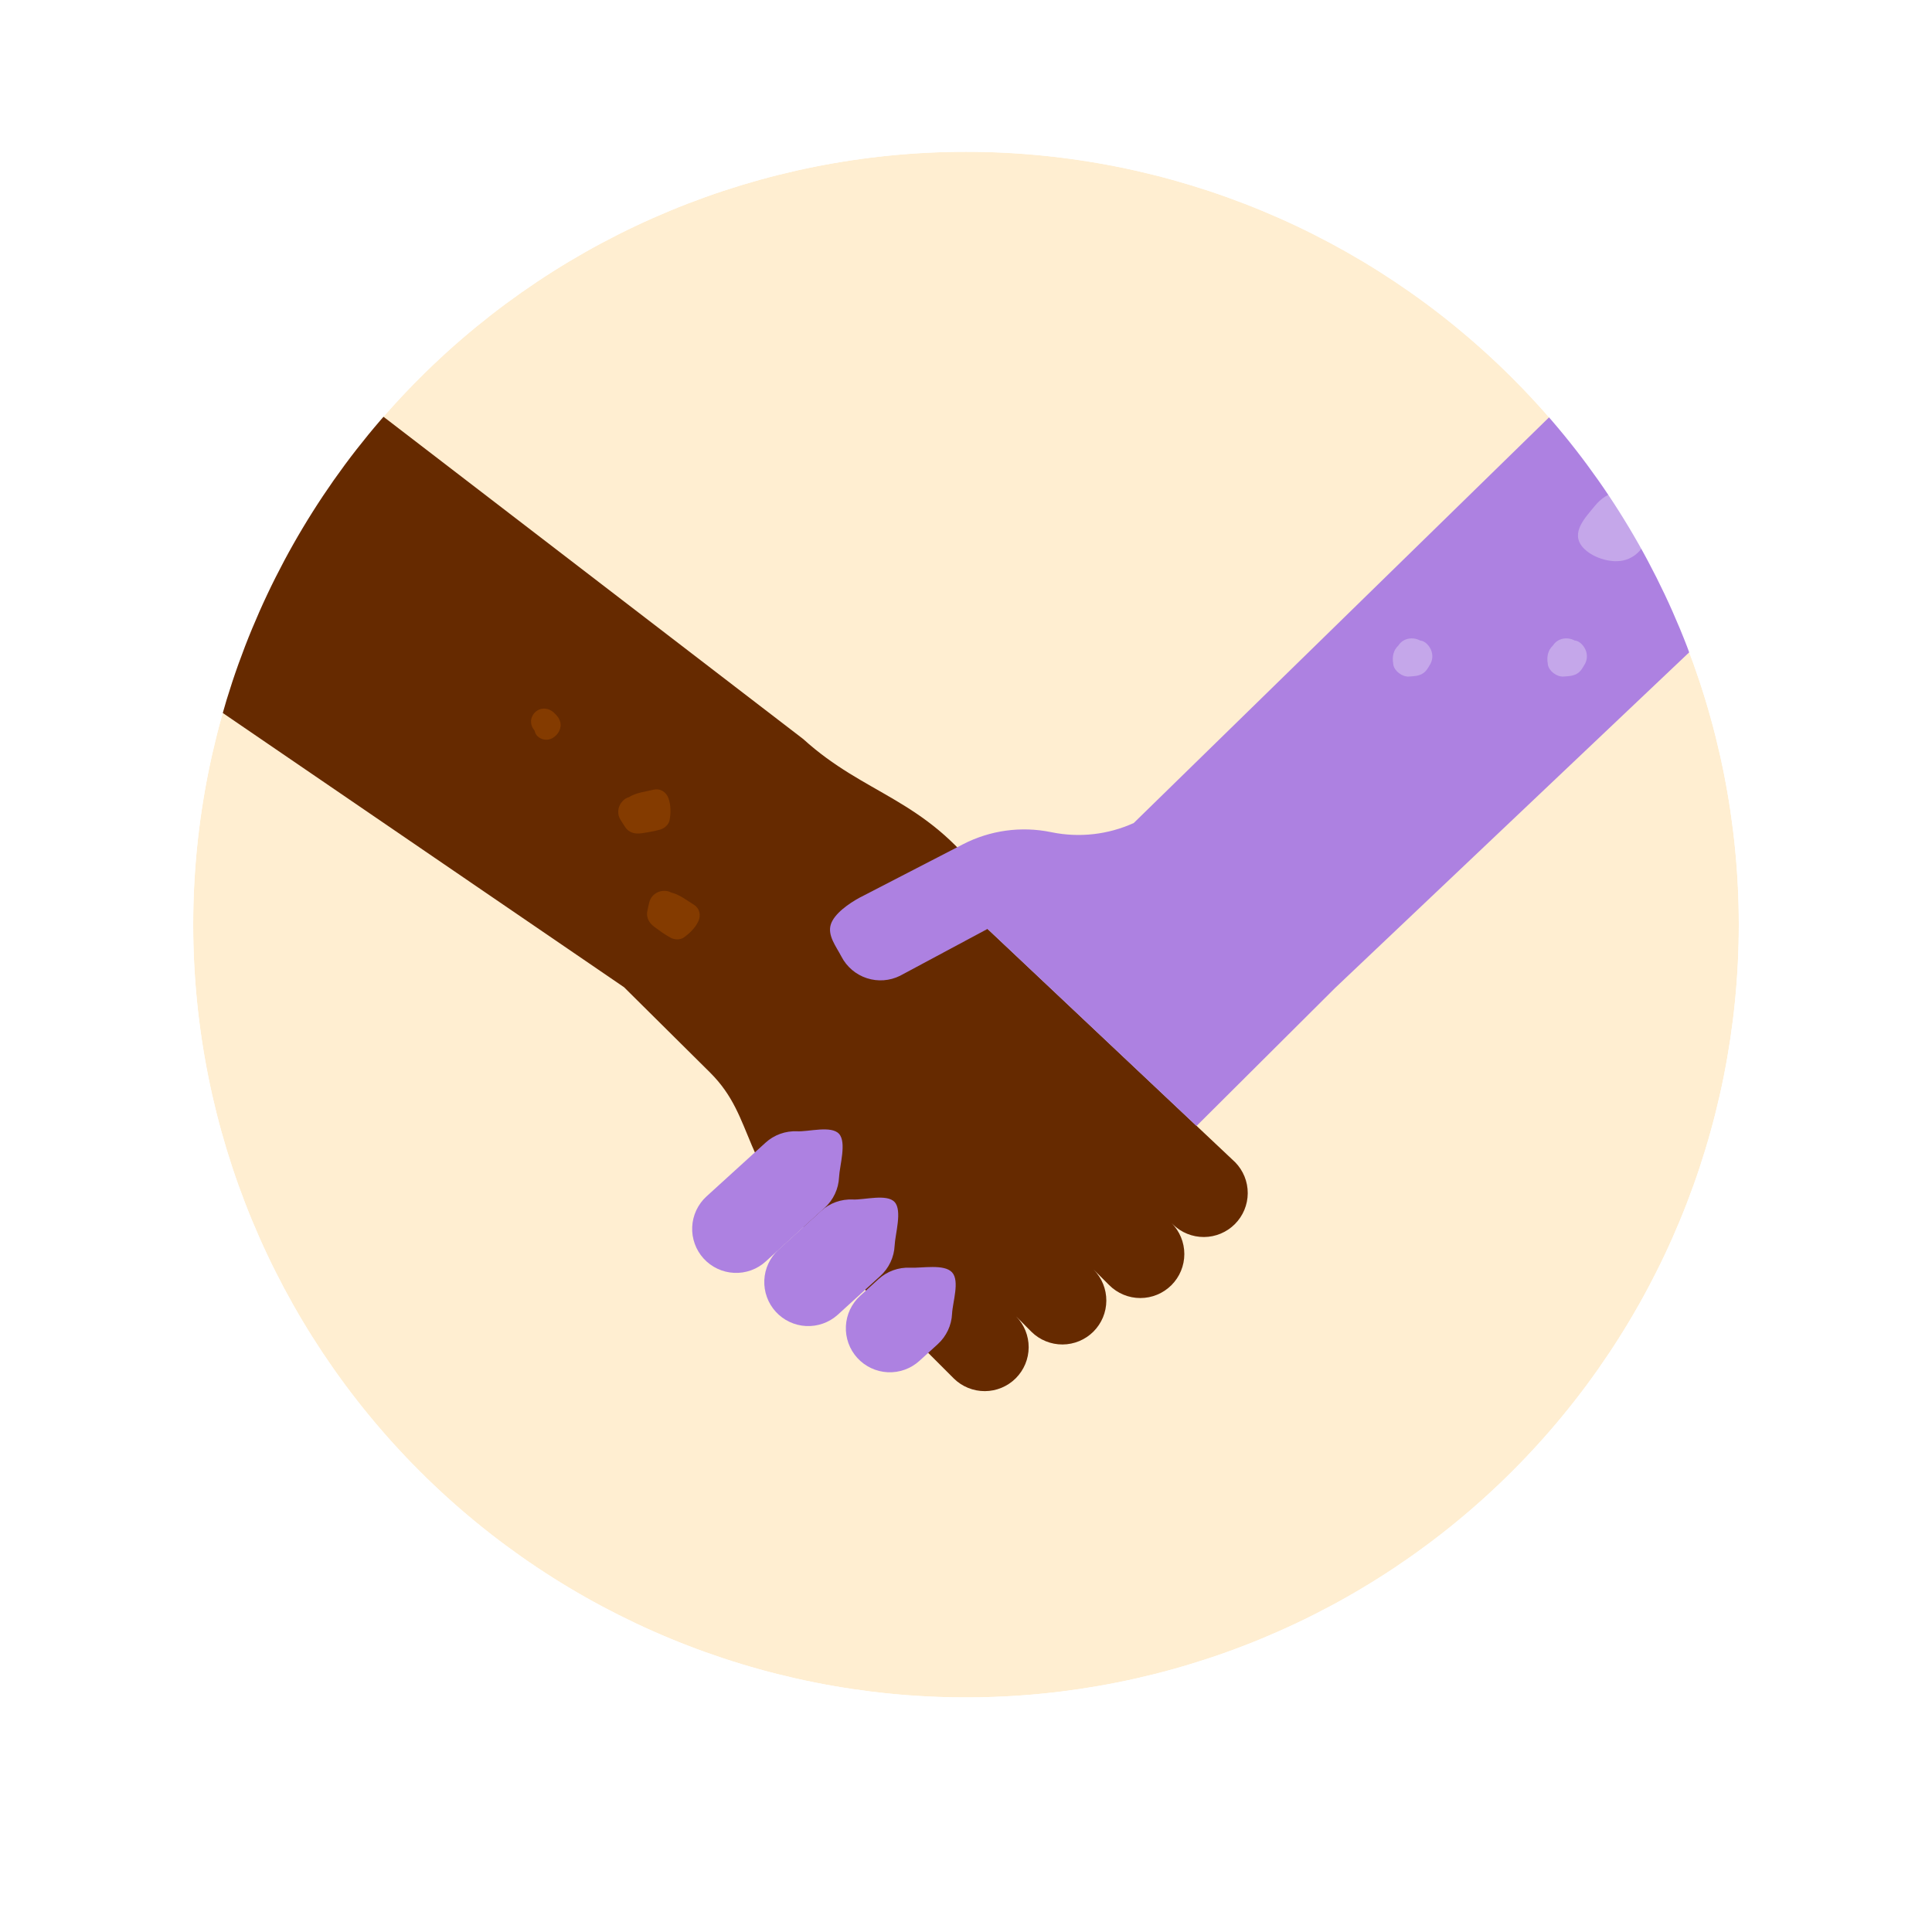
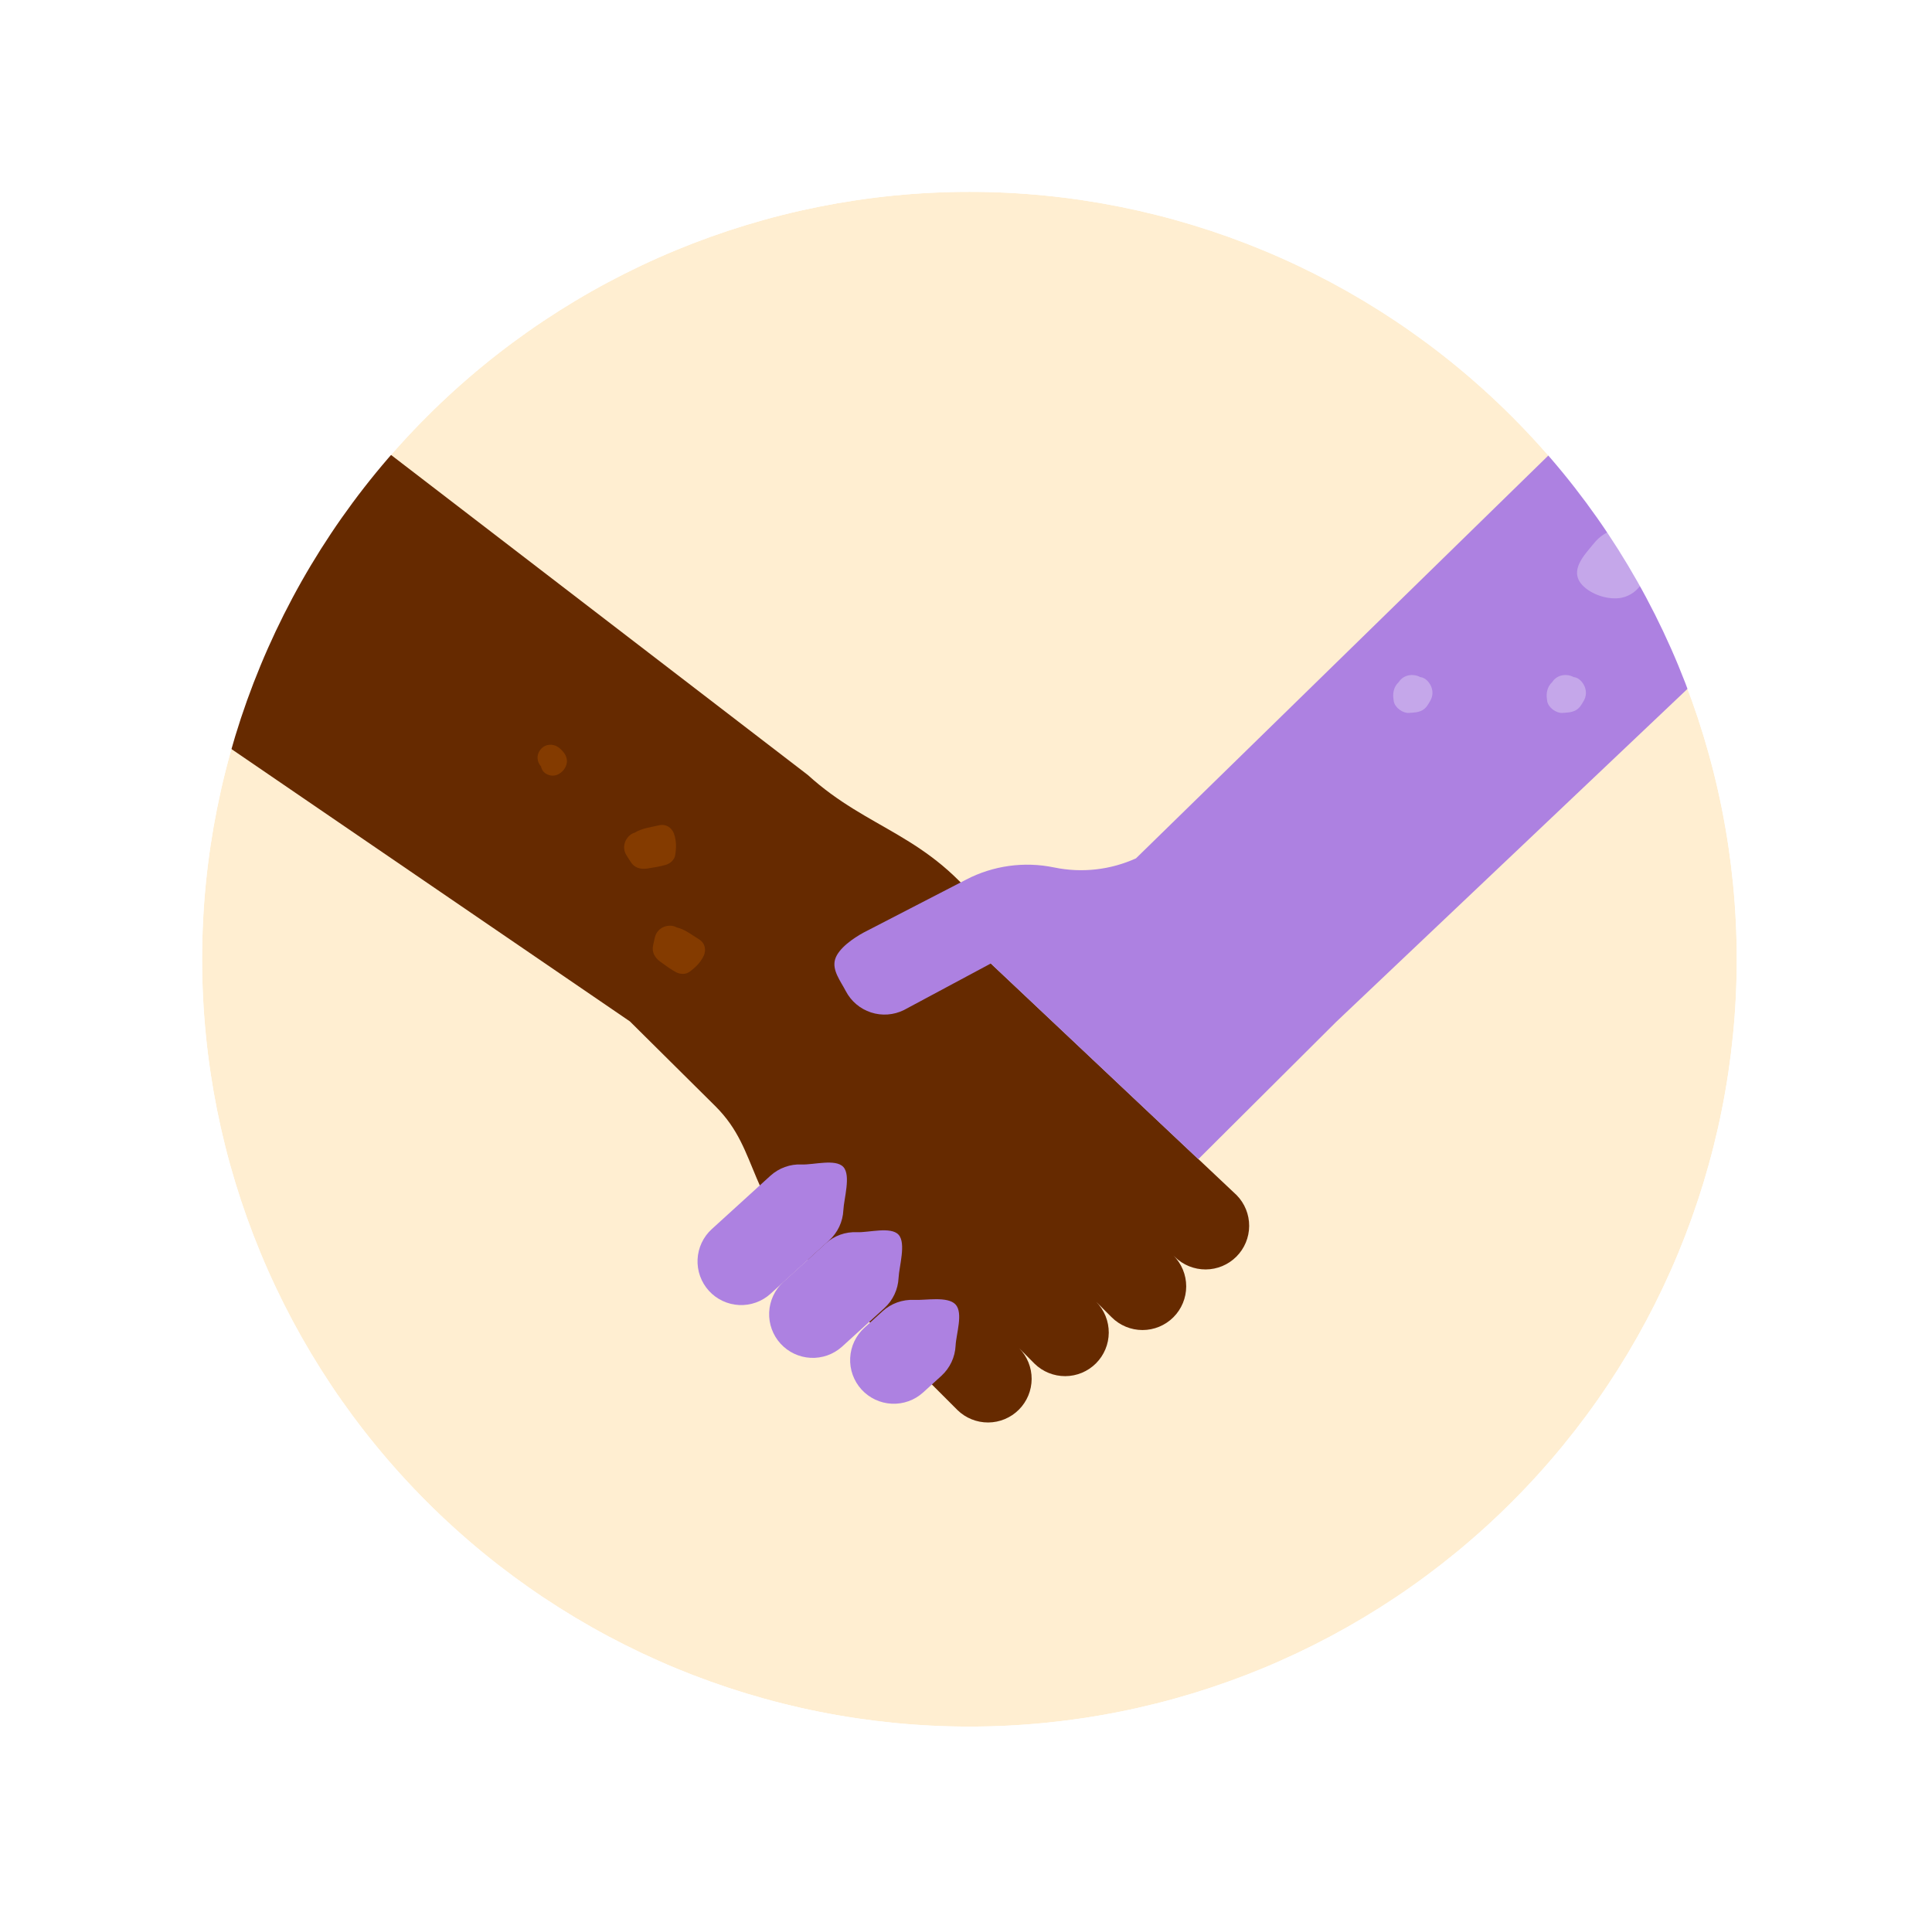
- <svg xmlns="http://www.w3.org/2000/svg" width="140" height="140" viewBox="0 0 140 140" fill="none">
-   <mask id="mask0_6705_25667" style="mask-type:alpha" maskUnits="userSpaceOnUse" x="14" y="11" width="112" height="112">
-     <path d="M14 67C14 81.852 19.9 96.096 30.402 106.598C40.904 117.1 55.148 123 70 123C84.852 123 99.096 117.1 109.598 106.598C120.1 96.096 126 81.852 126 67C126 52.148 120.1 37.904 109.598 27.402C99.096 16.9 84.852 11 70 11C55.148 11 40.904 16.9 30.402 27.402C19.9 37.904 14 52.148 14 67Z" fill="#E8F4FA" />
+ <svg xmlns="http://www.w3.org/2000/svg" width="141" height="140" viewBox="0 0 141 140" fill="none">
+   <mask id="mask0_6787_564" style="mask-type:alpha" maskUnits="userSpaceOnUse" x="14" y="14" width="113" height="112">
+     <path d="M14.75 70C14.75 84.852 20.65 99.096 31.152 109.598C41.654 120.1 55.898 126 70.75 126C85.602 126 99.846 120.1 110.348 109.598C120.85 99.096 126.75 84.852 126.75 70C126.75 55.148 120.85 40.904 110.348 30.402C99.846 19.9 85.602 14 70.75 14C55.898 14 41.654 19.9 31.152 30.402C20.65 40.904 14.75 55.148 14.75 70Z" fill="#E8F4FA" />
  </mask>
-   <g mask="url(#mask0_6705_25667)">
-     <path d="M14 67C14 81.852 19.9 96.096 30.402 106.598C40.904 117.1 55.148 123 70 123C84.852 123 99.096 117.1 109.598 106.598C120.1 96.096 126 81.852 126 67C126 52.148 120.1 37.904 109.598 27.402C99.096 16.9 84.852 11 70 11C55.148 11 40.904 16.9 30.402 27.402C19.9 37.904 14 52.148 14 67Z" fill="#FEAD1D" fill-opacity="0.2" />
-     <path d="M58.206 53.555C62.686 57.625 66.976 57.833 71.226 63.595C72.321 65.082 69.686 63.476 71.359 67.115L89.505 84.22C90.093 84.82 90.42 85.627 90.416 86.467C90.412 87.307 90.076 88.112 89.482 88.705C88.888 89.299 88.084 89.635 87.244 89.639C86.404 89.643 85.597 89.316 84.997 88.728L84.888 88.619C85.485 89.217 85.821 90.028 85.821 90.873C85.821 91.719 85.485 92.53 84.887 93.127C84.289 93.725 83.478 94.061 82.632 94.061C81.787 94.061 80.976 93.725 80.378 93.127L79.258 92.007C79.846 92.607 80.173 93.414 80.169 94.254C80.165 95.094 79.829 95.898 79.236 96.492C78.642 97.086 77.837 97.421 76.998 97.426C76.158 97.43 75.35 97.103 74.75 96.515L73.63 95.388C74.218 95.988 74.545 96.795 74.541 97.635C74.537 98.475 74.201 99.279 73.608 99.873C73.014 100.467 72.209 100.803 71.37 100.807C70.53 100.811 69.722 100.484 69.122 99.896L59.357 90.131C53.55 84.325 54.788 81.053 51.468 77.734L45.22 71.537L14 50.2L23.1 26.6L58.206 53.555Z" fill="#662A00" />
-     <path d="M30.077 19.137C29.906 18.671 29.481 18.389 28.974 18.51C28.414 18.645 27.706 18.725 27.214 19.043C27.128 19.066 27.048 19.102 26.972 19.146C26.47 19.469 26.268 20.123 26.577 20.656C26.68 20.831 26.792 20.997 26.9 21.167C27.178 21.62 27.626 21.736 28.119 21.664C28.571 21.597 29.033 21.521 29.472 21.395C29.776 21.31 30.095 21.037 30.153 20.71C30.242 20.199 30.251 19.63 30.072 19.137H30.077Z" fill="#662A00" />
-     <path d="M96.751 71.588L126.7 43.2L116.9 25.7L82.155 59.639C80.292 60.484 78.21 60.718 76.206 60.308L76.165 60.3C73.997 59.854 71.741 60.165 69.775 61.182L62.28 65.053C61.547 65.452 60.444 66.201 60.2 67C59.956 67.799 60.59 68.582 60.975 69.323C61.36 70.064 62.021 70.624 62.815 70.883C63.608 71.143 64.472 71.08 65.22 70.709L71.557 67.314L86.703 81.594L96.751 71.588Z" fill="#AD81E1" />
-     <path d="M114.896 47.093C114.77 46.798 114.488 46.466 114.143 46.417C114.13 46.417 114.116 46.417 114.103 46.412C113.565 46.126 112.875 46.247 112.543 46.762C112.44 46.861 112.36 46.964 112.297 47.071C112.104 47.429 112.1 47.775 112.167 48.169C112.248 48.639 112.821 49.056 113.287 49.025C113.623 49.002 113.946 48.998 114.251 48.832C114.542 48.675 114.681 48.402 114.838 48.133C115.026 47.81 115.039 47.434 114.896 47.093Z" fill="#C5A7EA" />
-     <path d="M103.696 47.093C103.57 46.798 103.288 46.466 102.943 46.417C102.93 46.417 102.916 46.417 102.903 46.412C102.365 46.126 101.675 46.247 101.344 46.762C101.24 46.861 101.16 46.964 101.097 47.071C100.904 47.429 100.9 47.775 100.967 48.169C101.048 48.639 101.621 49.056 102.087 49.025C102.423 49.002 102.746 48.998 103.051 48.832C103.342 48.675 103.481 48.402 103.638 48.133C103.826 47.81 103.839 47.434 103.696 47.093Z" fill="#C5A7EA" />
-     <path d="M117.241 35.639C116.56 35.733 115.987 36.141 115.561 36.669C114.898 37.489 113.76 38.609 114.705 39.671C115.346 40.388 116.654 40.814 117.595 40.621C120.239 40.079 120.342 35.209 117.237 35.639H117.241Z" fill="#C5A7EA" />
-     <path d="M64.829 87.106C65.393 87.725 64.869 89.418 64.829 90.254C64.81 90.672 64.708 91.083 64.53 91.461C64.352 91.84 64.101 92.18 63.791 92.462L60.697 95.28C60.07 95.841 59.248 96.132 58.407 96.089C57.567 96.046 56.778 95.673 56.212 95.051C55.646 94.429 55.349 93.608 55.385 92.768C55.421 91.928 55.788 91.136 56.406 90.565L59.5 87.748C59.809 87.466 60.171 87.248 60.565 87.106C60.959 86.964 61.377 86.901 61.795 86.921C62.631 86.96 64.266 86.487 64.829 87.106Z" fill="#AD81E1" />
-     <path d="M68.991 92.2C69.56 92.825 69.031 94.351 68.991 95.196C68.952 96.04 68.578 96.834 67.953 97.404L66.627 98.611C66.002 99.18 65.176 99.477 64.332 99.438C63.487 99.398 62.693 99.024 62.123 98.399C61.554 97.774 61.257 96.948 61.297 96.103C61.336 95.259 61.71 94.465 62.335 93.895L63.661 92.689C64.286 92.12 65.112 91.822 65.956 91.862C66.801 91.902 68.422 91.575 68.991 92.2Z" fill="#AD81E1" />
-     <path d="M60.8 82.163C61.364 82.782 60.84 84.475 60.8 85.312C60.781 85.73 60.679 86.14 60.501 86.519C60.322 86.898 60.071 87.238 59.762 87.52L55.49 91.409C55.181 91.691 54.819 91.909 54.425 92.051C54.031 92.193 53.613 92.256 53.195 92.236C52.776 92.216 52.366 92.115 51.987 91.936C51.608 91.758 51.268 91.507 50.987 91.198C50.705 90.888 50.487 90.526 50.345 90.132C50.203 89.738 50.14 89.32 50.16 88.902C50.179 88.484 50.281 88.073 50.459 87.695C50.637 87.316 50.888 86.976 51.198 86.694L55.471 82.805C55.78 82.523 56.142 82.305 56.536 82.163C56.93 82.021 57.348 81.958 57.766 81.978C58.602 82.017 60.237 81.543 60.8 82.163Z" fill="#AD81E1" />
-     <path d="M76.81 89.562L79.251 92.005L76.81 89.562Z" fill="#FFCEBF" />
-     <path d="M81.507 85.242L84.888 88.624L81.507 85.242Z" fill="#FFCEBF" />
-     <path d="M72.302 94.072L74.743 96.513L72.302 94.072Z" fill="#FFCEBF" />
-     <path d="M40.589 52.295C40.508 52.013 40.329 51.816 40.118 51.623C39.688 51.238 39.047 51.247 38.68 51.721C38.375 52.116 38.438 52.595 38.734 52.936C38.77 53.097 38.841 53.245 38.953 53.352C39.249 53.621 39.67 53.688 40.024 53.491C40.441 53.258 40.728 52.779 40.589 52.295Z" fill="#843B00" />
-     <path d="M48.446 57.855C48.276 57.389 47.85 57.107 47.344 57.228C46.784 57.362 46.076 57.443 45.583 57.761C45.498 57.784 45.417 57.819 45.341 57.864C44.839 58.187 44.638 58.841 44.947 59.374C45.05 59.549 45.162 59.715 45.27 59.885C45.547 60.338 45.995 60.454 46.488 60.382C46.941 60.315 47.402 60.239 47.841 60.114C48.146 60.028 48.464 59.755 48.522 59.428C48.612 58.917 48.621 58.348 48.442 57.855H48.446Z" fill="#843B00" />
-     <path d="M50.601 66.772C50.81 66.323 50.709 65.822 50.265 65.549C49.774 65.249 49.217 64.805 48.643 64.681C48.567 64.637 48.485 64.605 48.399 64.583C47.816 64.456 47.211 64.776 47.053 65.372C47.002 65.569 46.964 65.765 46.919 65.961C46.796 66.478 47.03 66.877 47.43 67.175C47.797 67.447 48.177 67.72 48.577 67.942C48.852 68.097 49.27 68.128 49.543 67.938C49.967 67.641 50.376 67.245 50.598 66.769L50.601 66.772Z" fill="#843B00" />
+   <g mask="url(#mask0_6787_564)">
+     <path d="M14.75 70C14.75 84.852 20.65 99.096 31.152 109.598C41.654 120.1 55.898 126 70.75 126C85.602 126 99.846 120.1 110.348 109.598C120.85 99.096 126.75 84.852 126.75 70C126.75 55.148 120.85 40.904 110.348 30.402C99.846 19.9 85.602 14 70.75 14C55.898 14 41.654 19.9 31.152 30.402C20.65 40.904 14.75 55.148 14.75 70Z" fill="#FEAD1D" fill-opacity="0.2" />
+     <path d="M58.956 56.555C63.436 60.625 67.726 60.833 71.976 66.595C73.071 68.082 70.436 66.476 72.109 70.115L90.255 87.22C90.843 87.82 91.17 88.627 91.166 89.467C91.162 90.307 90.826 91.112 90.232 91.705C89.638 92.299 88.834 92.635 87.994 92.639C87.154 92.643 86.347 92.316 85.747 91.728L85.638 91.619C86.235 92.217 86.571 93.028 86.571 93.873C86.571 94.719 86.235 95.53 85.637 96.127C85.039 96.725 84.228 97.061 83.382 97.061C82.537 97.061 81.726 96.725 81.128 96.127L80.008 95.007C80.596 95.607 80.923 96.414 80.919 97.254C80.915 98.094 80.579 98.898 79.986 99.492C79.392 100.086 78.587 100.422 77.748 100.426C76.908 100.43 76.1 100.103 75.5 99.515L74.38 98.388C74.968 98.988 75.295 99.795 75.291 100.635C75.287 101.475 74.951 102.279 74.358 102.873C73.764 103.467 72.959 103.803 72.12 103.807C71.28 103.811 70.472 103.484 69.872 102.896L60.107 93.131C54.3 87.325 55.538 84.053 52.218 80.734L45.97 74.537L14.75 53.2L23.85 29.6L58.956 56.555Z" fill="#662A00" />
+     <path d="M30.827 22.137C30.656 21.671 30.231 21.389 29.724 21.51C29.164 21.645 28.456 21.725 27.964 22.043C27.878 22.066 27.798 22.102 27.722 22.146C27.22 22.469 27.018 23.123 27.327 23.656C27.43 23.831 27.542 23.997 27.65 24.167C27.928 24.62 28.376 24.736 28.869 24.664C29.321 24.597 29.783 24.521 30.222 24.395C30.526 24.31 30.845 24.037 30.903 23.71C30.992 23.199 31.001 22.63 30.822 22.137H30.827Z" fill="#662A00" />
+     <path d="M97.501 74.588L127.45 46.2L117.65 28.7L82.905 62.639C81.042 63.484 78.96 63.718 76.956 63.308L76.915 63.3C74.747 62.854 72.491 63.165 70.525 64.182L63.03 68.053C62.297 68.452 61.194 69.201 60.95 70C60.706 70.799 61.34 71.582 61.725 72.323C62.11 73.064 62.771 73.624 63.565 73.883C64.358 74.143 65.222 74.08 65.97 73.709L72.307 70.314L87.453 84.594L97.501 74.588Z" fill="#AD81E1" />
+     <path d="M115.646 50.093C115.52 49.798 115.238 49.466 114.893 49.417C114.88 49.417 114.866 49.417 114.853 49.412C114.315 49.126 113.625 49.247 113.294 49.762C113.191 49.861 113.11 49.964 113.047 50.071C112.854 50.429 112.85 50.775 112.917 51.169C112.998 51.639 113.571 52.056 114.037 52.025C114.373 52.002 114.696 51.998 115.001 51.832C115.292 51.675 115.431 51.402 115.588 51.133C115.776 50.81 115.789 50.434 115.646 50.093Z" fill="#C5A7EA" />
+     <path d="M104.446 50.093C104.32 49.798 104.038 49.466 103.693 49.417C103.68 49.417 103.666 49.417 103.653 49.412C103.115 49.126 102.425 49.247 102.093 49.762C101.99 49.861 101.91 49.964 101.847 50.071C101.654 50.429 101.65 50.775 101.717 51.169C101.798 51.639 102.371 52.056 102.837 52.025C103.173 52.002 103.496 51.998 103.8 51.832C104.092 51.675 104.231 51.402 104.387 51.133C104.576 50.81 104.589 50.434 104.446 50.093Z" fill="#C5A7EA" />
+     <path d="M117.991 38.639C117.31 38.733 116.737 39.141 116.311 39.669C115.648 40.489 114.51 41.609 115.455 42.671C116.096 43.388 117.404 43.814 118.345 43.621C120.989 43.079 121.092 38.209 117.987 38.639H117.991Z" fill="#C5A7EA" />
+     <path d="M65.579 90.106C66.143 90.725 65.619 92.418 65.579 93.254C65.56 93.672 65.458 94.083 65.28 94.461C65.102 94.84 64.851 95.18 64.541 95.462L61.447 98.28C60.82 98.841 59.998 99.132 59.157 99.089C58.317 99.046 57.528 98.673 56.962 98.051C56.396 97.429 56.099 96.608 56.135 95.768C56.171 94.928 56.538 94.136 57.156 93.565L60.25 90.748C60.559 90.466 60.921 90.248 61.315 90.106C61.709 89.964 62.127 89.901 62.545 89.921C63.381 89.96 65.016 89.487 65.579 90.106Z" fill="#AD81E1" />
+     <path d="M69.741 95.2C70.31 95.825 69.781 97.351 69.741 98.196C69.702 99.04 69.328 99.834 68.703 100.404L67.377 101.611C66.752 102.18 65.926 102.477 65.082 102.438C64.237 102.398 63.443 102.024 62.873 101.399C62.304 100.774 62.007 99.948 62.047 99.103C62.086 98.259 62.46 97.465 63.085 96.895L64.411 95.689C65.036 95.12 65.862 94.822 66.706 94.862C67.551 94.902 69.172 94.575 69.741 95.2Z" fill="#AD81E1" />
+     <path d="M61.55 85.163C62.114 85.782 61.59 87.475 61.55 88.312C61.531 88.73 61.429 89.14 61.251 89.519C61.072 89.898 60.821 90.238 60.512 90.52L56.24 94.409C55.931 94.691 55.569 94.909 55.175 95.051C54.781 95.193 54.363 95.256 53.945 95.236C53.526 95.216 53.116 95.115 52.737 94.936C52.358 94.758 52.018 94.507 51.737 94.198C51.455 93.888 51.237 93.526 51.095 93.132C50.953 92.738 50.89 92.32 50.91 91.902C50.929 91.484 51.031 91.073 51.209 90.695C51.387 90.316 51.638 89.976 51.948 89.694L56.221 85.805C56.53 85.523 56.892 85.305 57.286 85.163C57.68 85.021 58.098 84.958 58.516 84.978C59.352 85.017 60.987 84.543 61.55 85.163Z" fill="#AD81E1" />
+     <path d="M77.56 92.562L80.001 95.005L77.56 92.562Z" fill="#FFCEBF" />
+     <path d="M82.257 88.242L85.638 91.624L82.257 88.242Z" fill="#FFCEBF" />
+     <path d="M73.052 97.072L75.493 99.513L73.052 97.072Z" fill="#FFCEBF" />
+     <path d="M41.339 55.295C41.258 55.013 41.079 54.816 40.868 54.623C40.438 54.238 39.797 54.247 39.43 54.721C39.125 55.116 39.188 55.595 39.484 55.936C39.52 56.097 39.591 56.245 39.703 56.352C39.999 56.621 40.42 56.688 40.774 56.491C41.191 56.258 41.478 55.779 41.339 55.295Z" fill="#843B00" />
+     <path d="M49.196 60.855C49.026 60.389 48.6 60.107 48.094 60.228C47.534 60.362 46.826 60.443 46.333 60.761C46.248 60.784 46.167 60.819 46.091 60.864C45.589 61.187 45.388 61.841 45.697 62.374C45.8 62.549 45.912 62.715 46.02 62.885C46.297 63.338 46.745 63.454 47.238 63.382C47.691 63.315 48.152 63.239 48.591 63.114C48.896 63.028 49.214 62.755 49.272 62.428C49.362 61.917 49.371 61.348 49.192 60.855H49.196Z" fill="#843B00" />
+     <path d="M51.351 69.772C51.56 69.323 51.459 68.822 51.015 68.549C50.524 68.249 49.967 67.805 49.393 67.681C49.317 67.637 49.235 67.605 49.149 67.583C48.566 67.456 47.961 67.776 47.803 68.372C47.752 68.569 47.714 68.765 47.67 68.961C47.546 69.478 47.781 69.877 48.18 70.175C48.547 70.447 48.928 70.72 49.327 70.942C49.602 71.097 50.02 71.128 50.293 70.938C50.718 70.641 51.126 70.245 51.348 69.769L51.351 69.772Z" fill="#843B00" />
  </g>
</svg>
